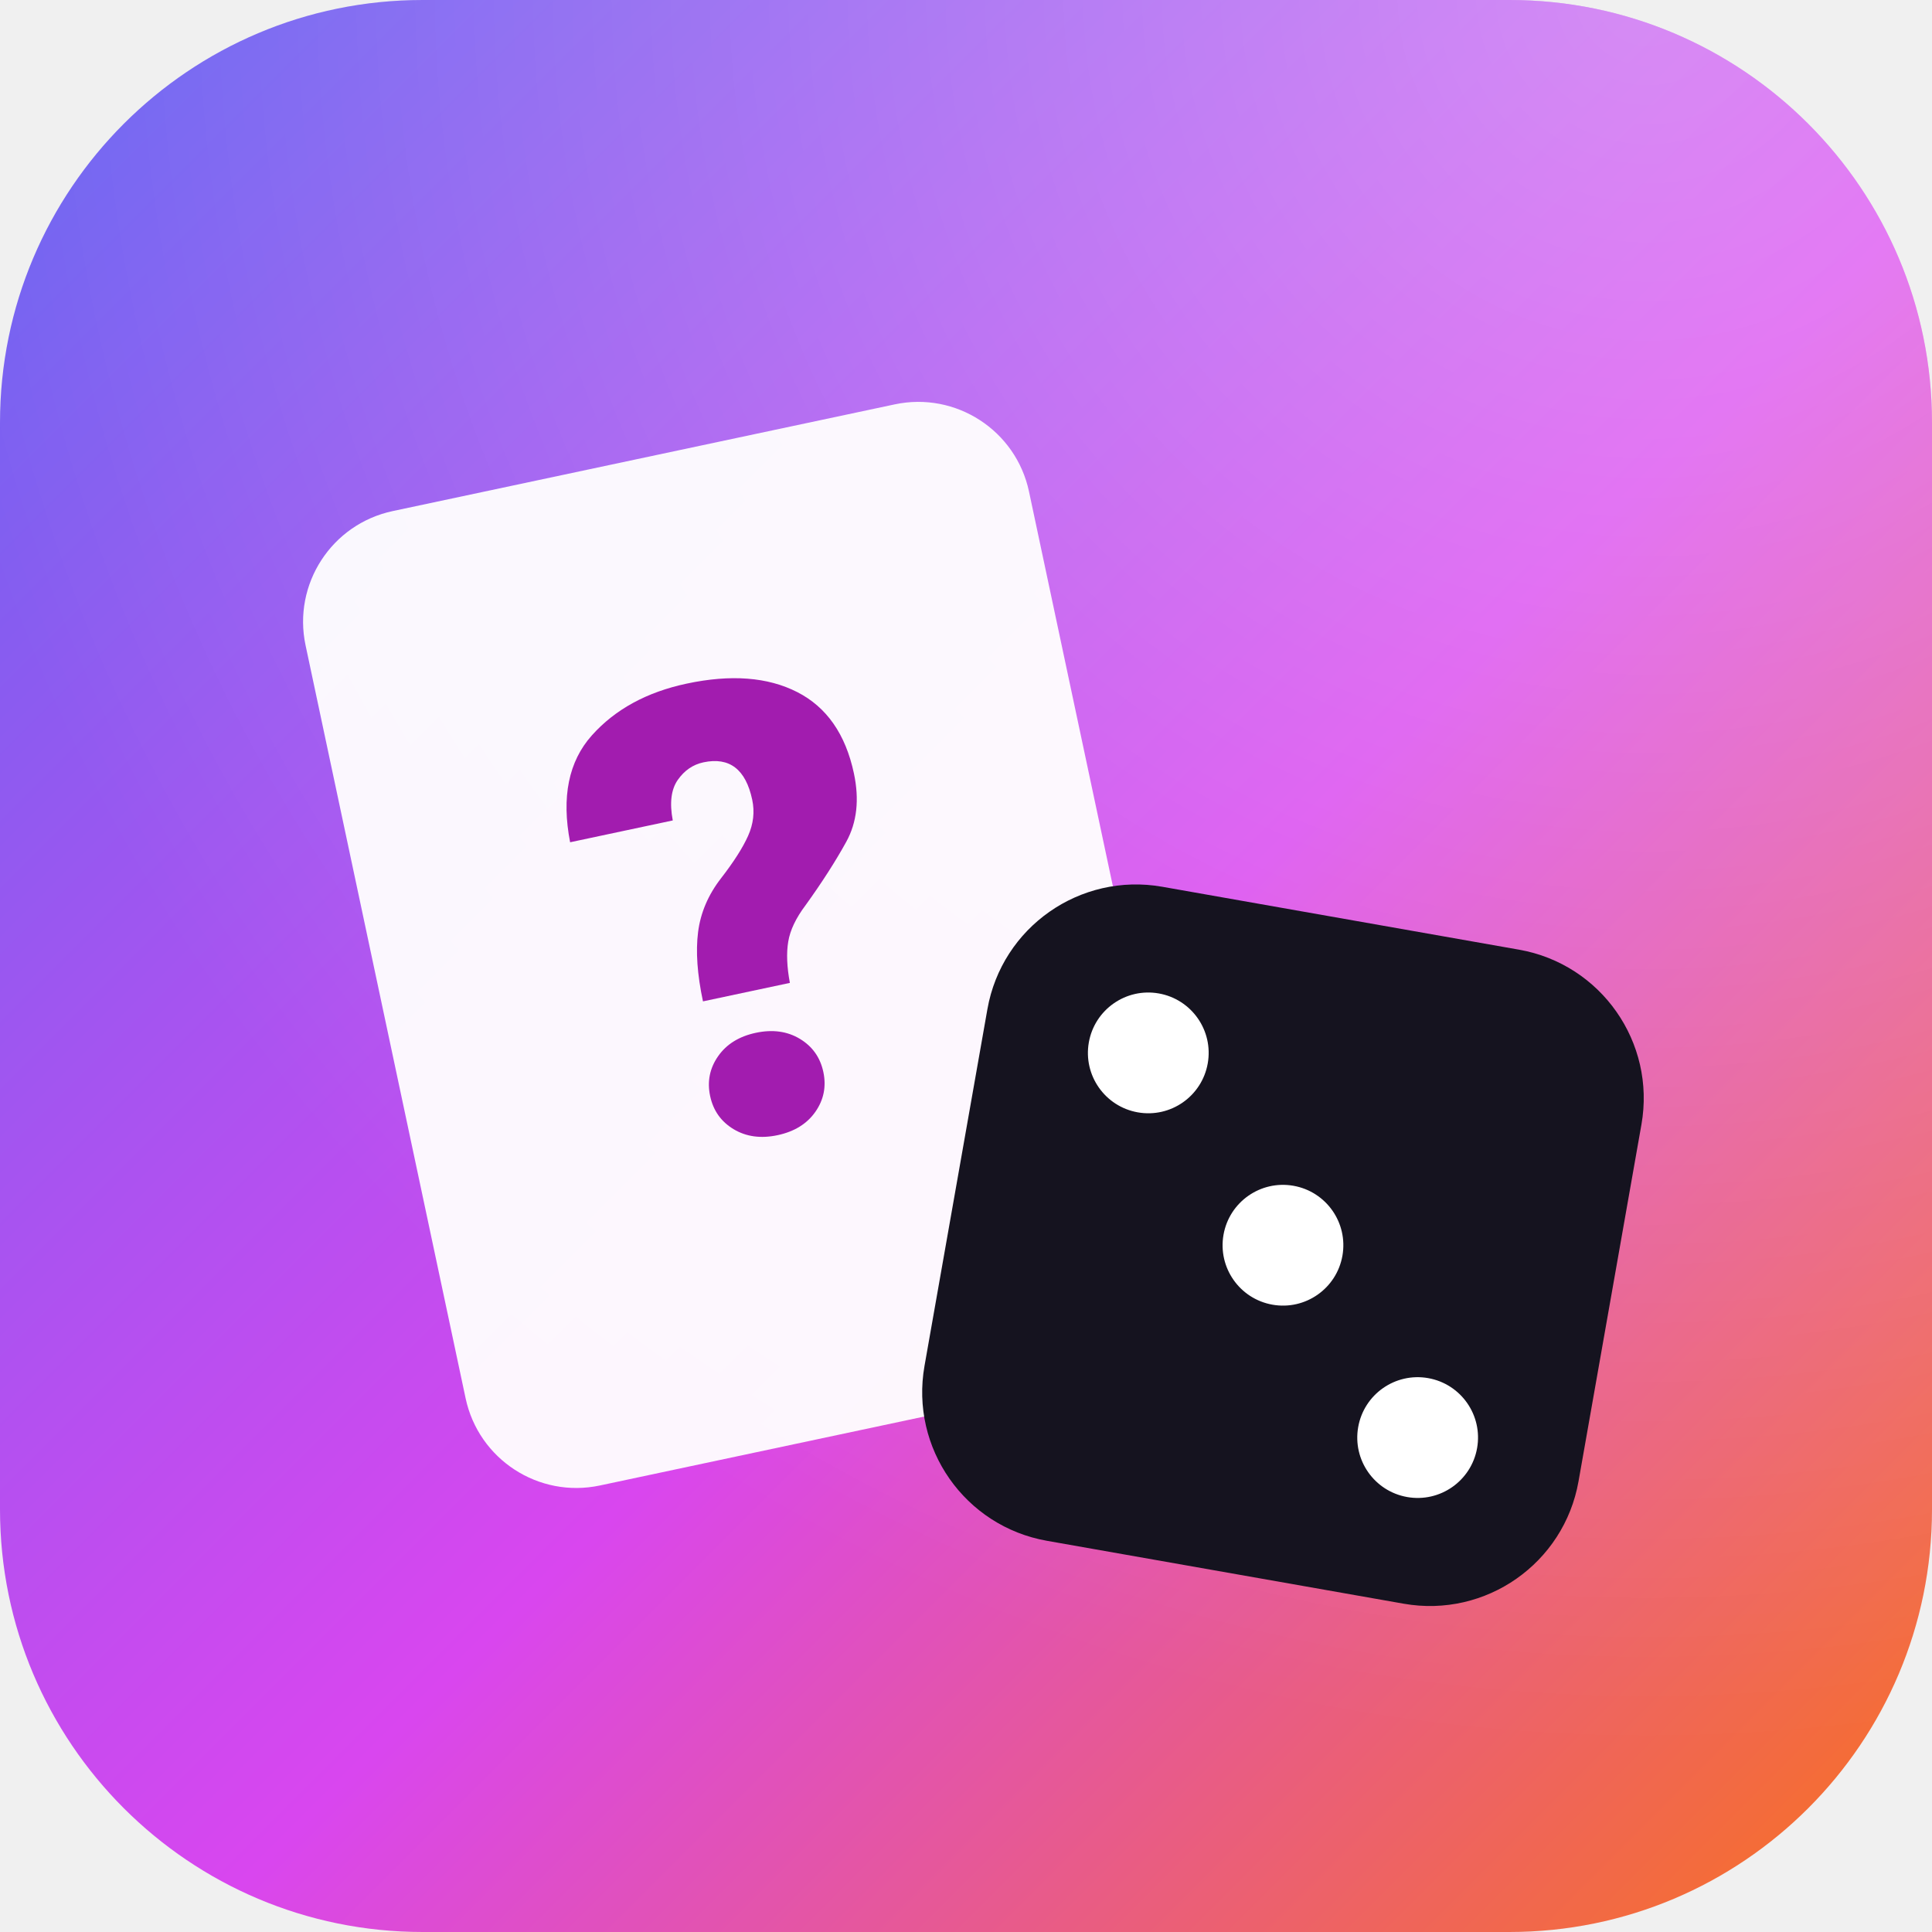
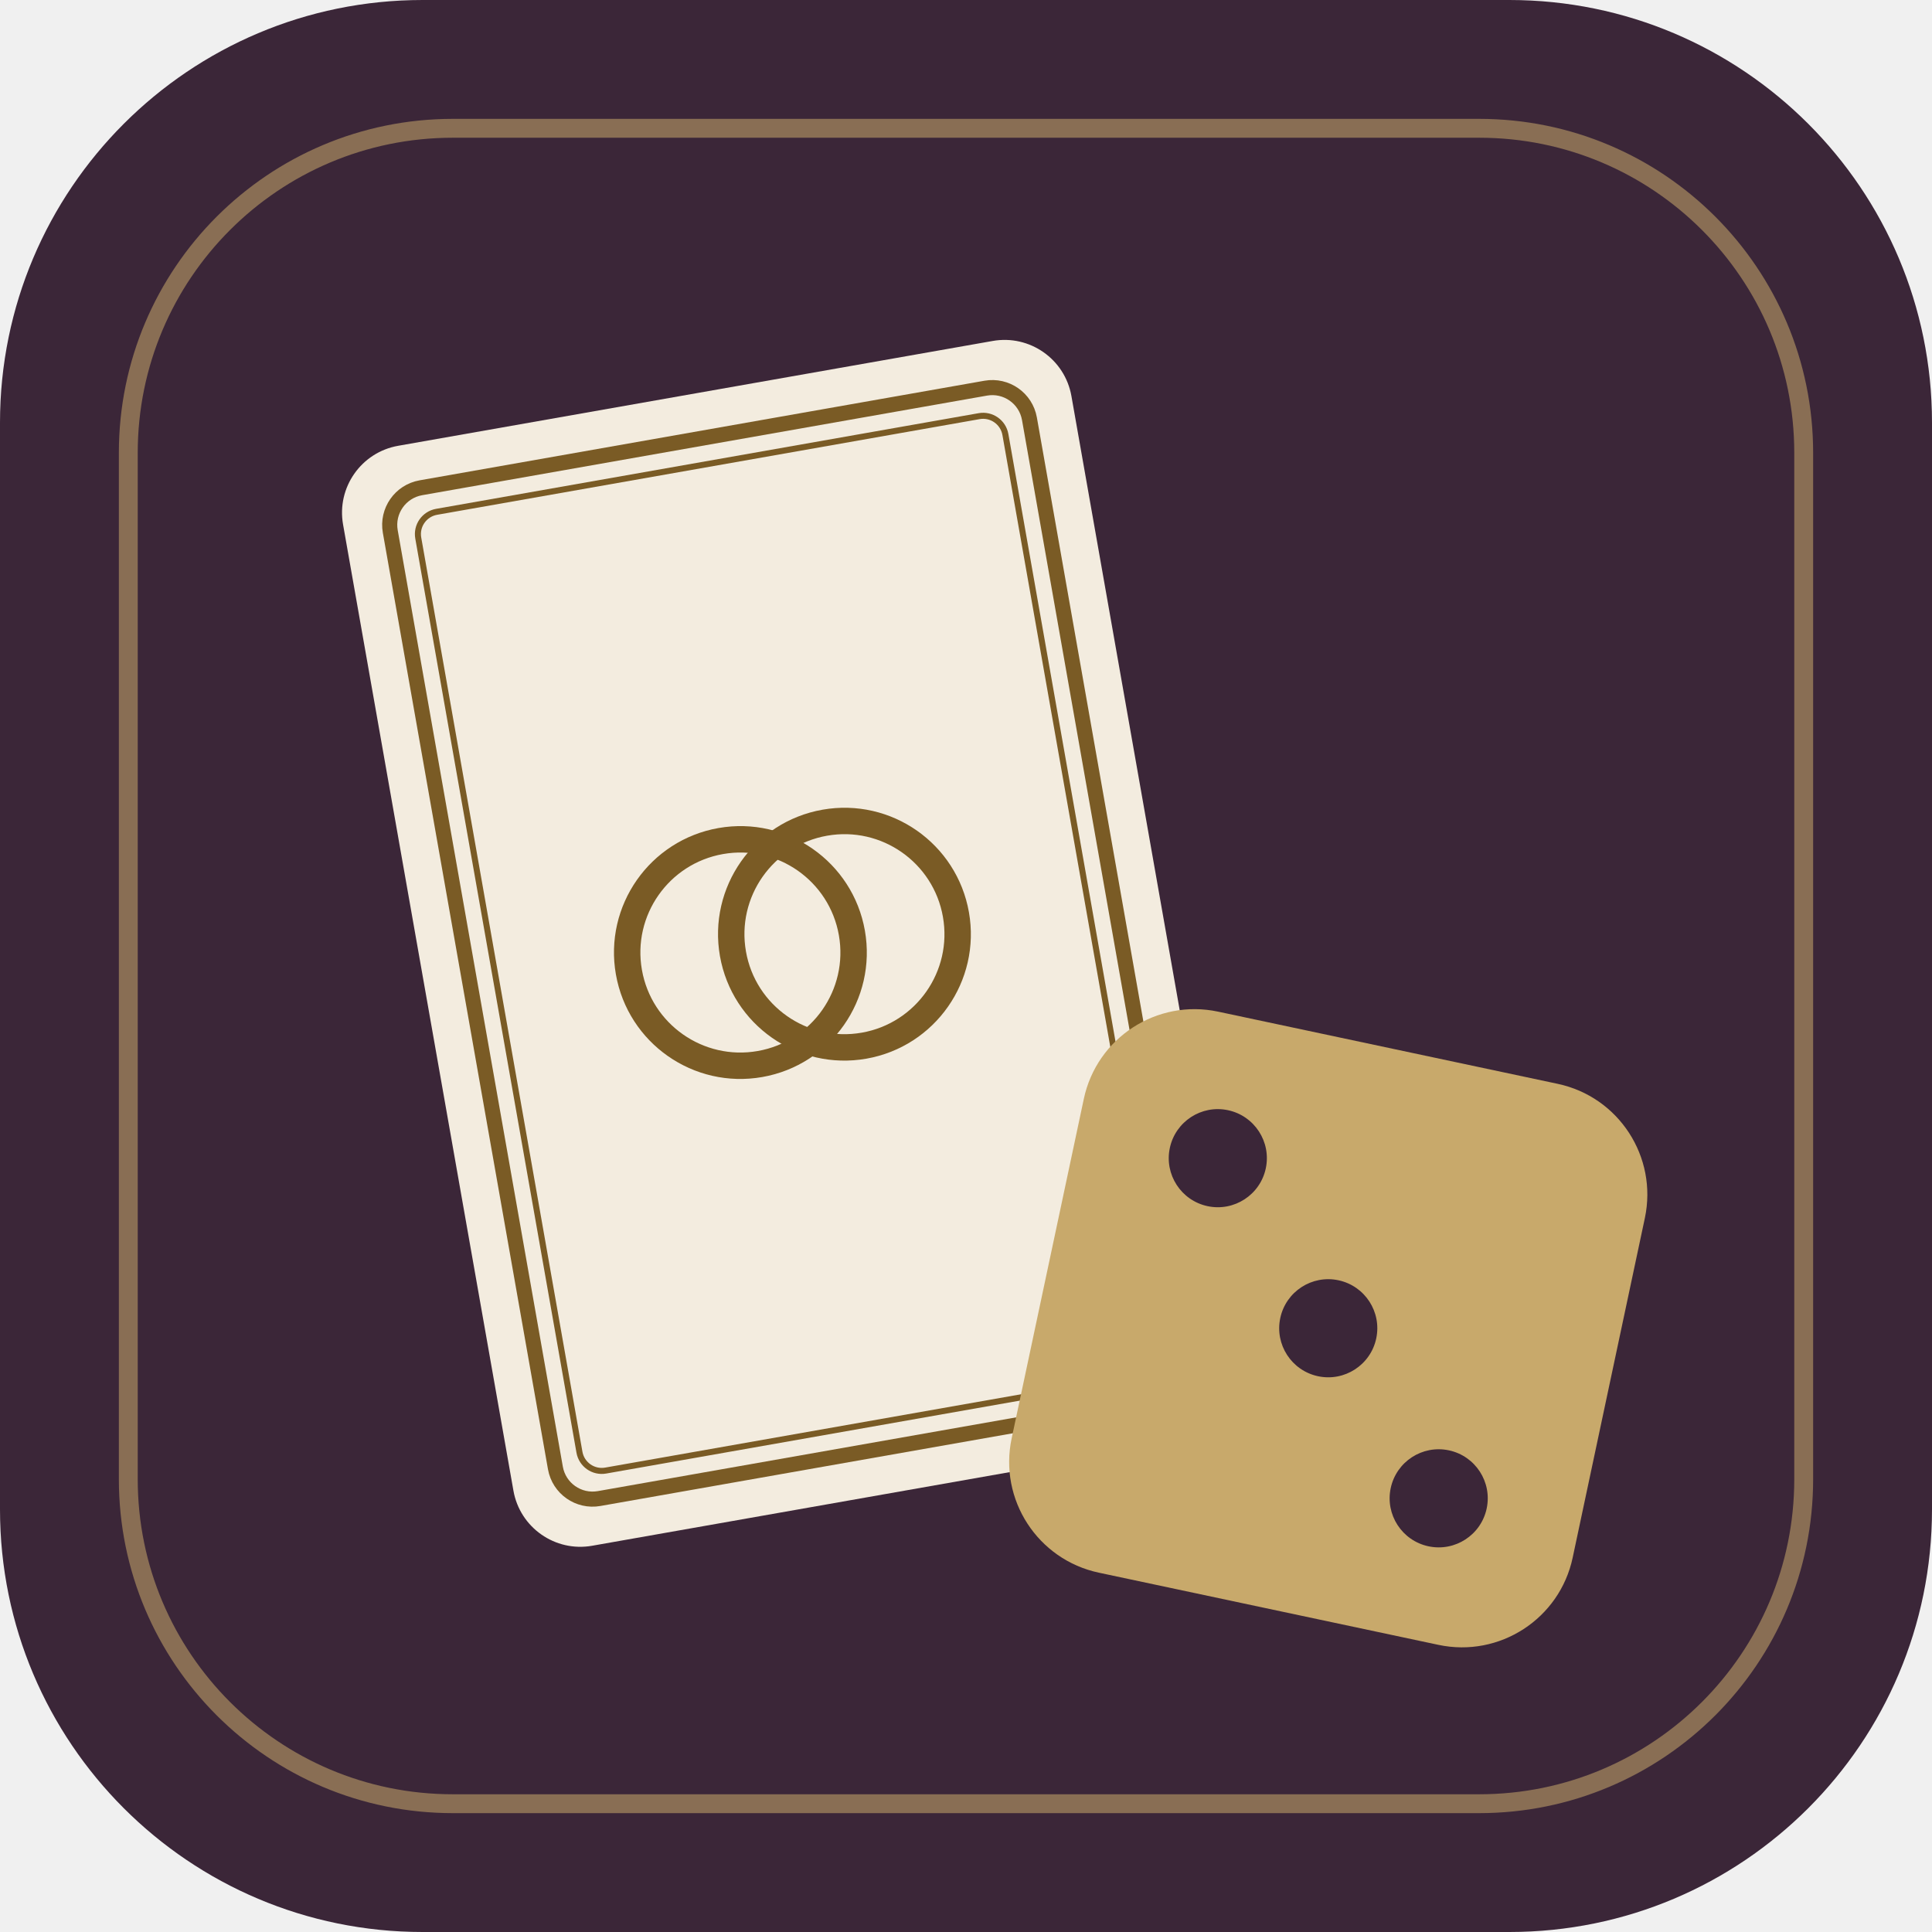
<svg xmlns="http://www.w3.org/2000/svg" viewBox="0 0 512 512">
-   <defs>
-     <linearGradient id="bg" x1="0" y1="0" x2="1" y2="1">
-       <stop offset="0" stop-color="#6366f1" />
-       <stop offset="0.55" stop-color="#d946ef" />
-       <stop offset="1" stop-color="#f97316" />
-     </linearGradient>
-     <radialGradient id="shine" cx="0.85" cy="0" r="0.9">
-       <stop offset="0" stop-color="#fff" stop-opacity="0.35" />
-       <stop offset="1" stop-color="#fff" stop-opacity="0" />
-     </radialGradient>
-   </defs>
-   <rect width="512" height="512" rx="112" fill="url(#bg)" />
-   <rect width="512" height="512" rx="112" fill="url(#shine)" />
-   <g transform="rotate(-12 200 250)">
-     <rect x="100" y="118" width="196" height="264" rx="30" fill="#fff" fill-opacity="0.95" />
-     <text x="198" y="300" font-family="system-ui, -apple-system, 'Segoe UI', Roboto, sans-serif" font-size="168" font-weight="800" fill="#a21caf" text-anchor="middle">?</text>
+   <rect width="512" height="512" rx="112" fill="#3b2638" />
+   <rect x="34" y="34" width="444" height="444" rx="86" fill="none" stroke="#c8a96b" stroke-width="5" stroke-opacity=".55" />
+   <g transform="rotate(-10 210 250)">
+     <rect x="112" y="102" width="196" height="296" rx="18" fill="#f3ecdf" />
+     <rect x="124" y="114" width="172" height="272" rx="10" fill="none" stroke="#7a5b25" stroke-width="4" />
+     <rect x="131" y="121" width="158" height="258" rx="6" fill="none" stroke="#7a5b25" stroke-width="1.6" />
+     <circle cx="196" cy="250" r="30" fill="none" stroke="#7a5b25" stroke-width="7" />
+     <circle cx="224" cy="250" r="30" fill="none" stroke="#7a5b25" stroke-width="7" />
  </g>
-   <g transform="rotate(10 340 330)">
-     <rect x="252" y="242" width="176" height="176" rx="40" fill="#15131f" />
-     <circle cx="296" cy="286" r="16" fill="#fff" />
-     <circle cx="340" cy="330" r="16" fill="#fff" />
-     <circle cx="384" cy="374" r="16" fill="#fff" />
+   <g transform="rotate(12 352 352)">
+     <rect x="276" y="276" width="152" height="152" rx="30" fill="#c8a96b" />
+     <circle cx="314" cy="314" r="13" fill="#3b2638" />
+     <circle cx="352" cy="352" r="13" fill="#3b2638" />
+     <circle cx="390" cy="390" r="13" fill="#3b2638" />
  </g>
</svg>
